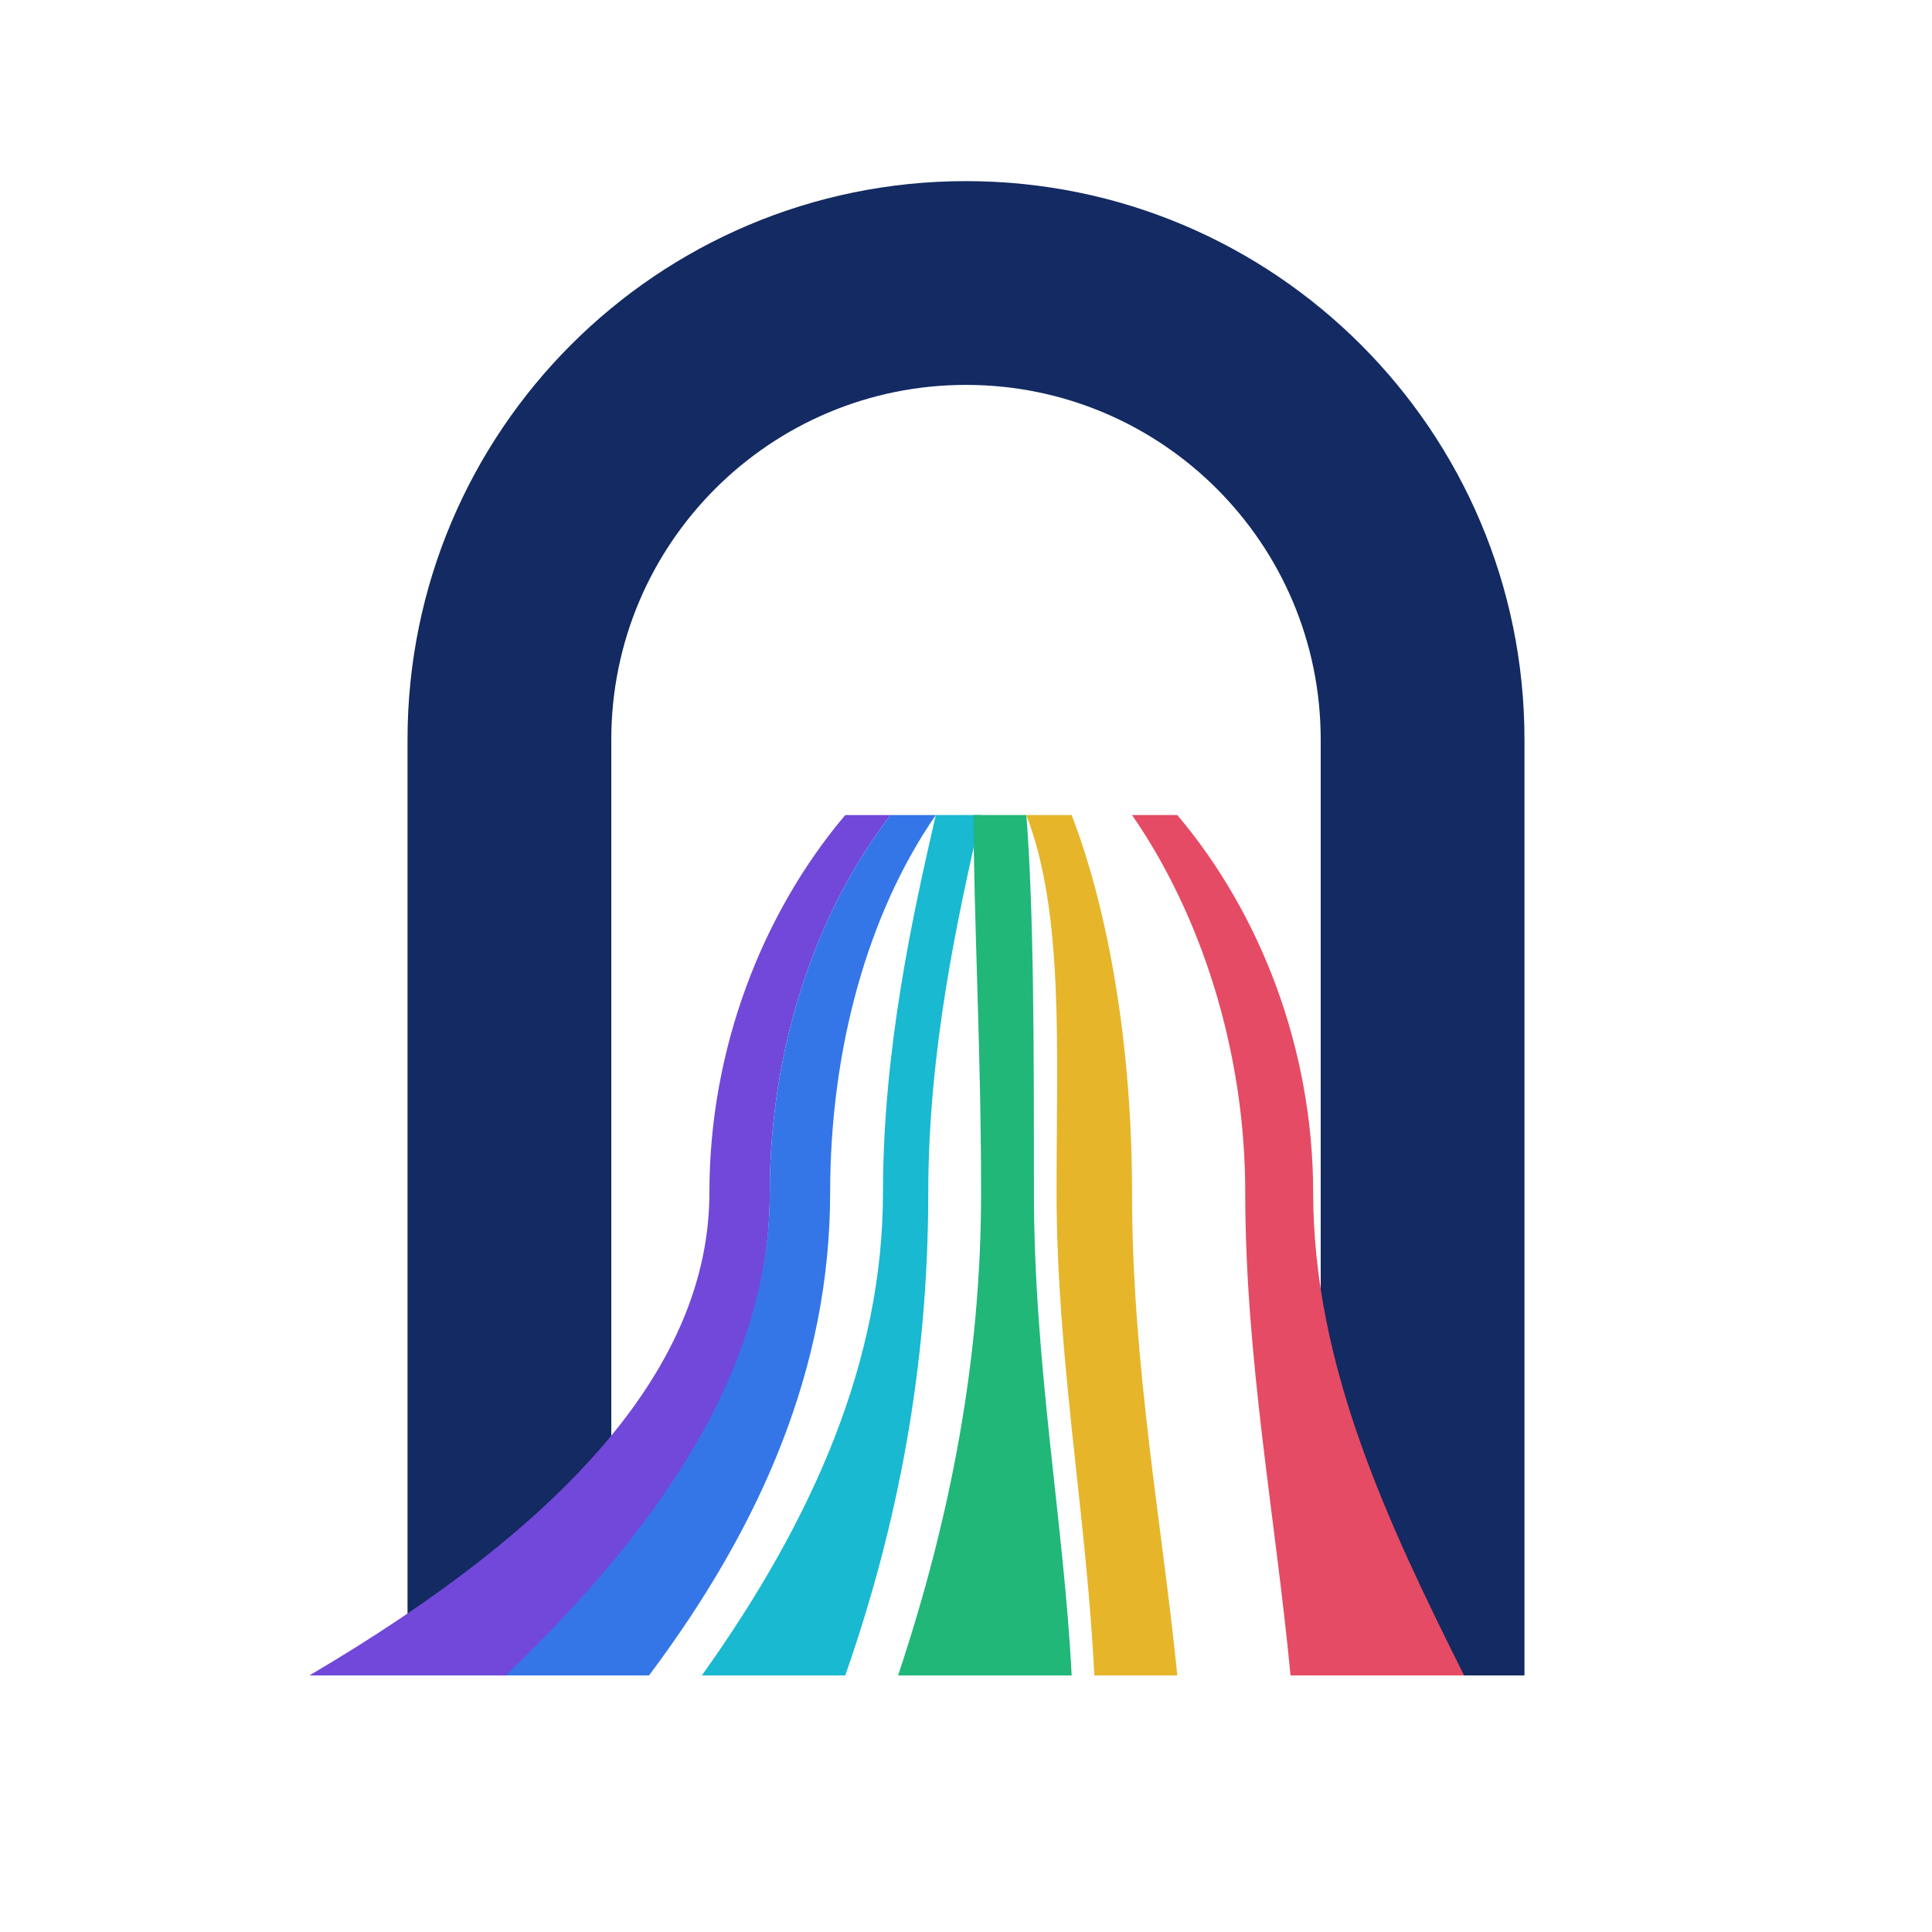
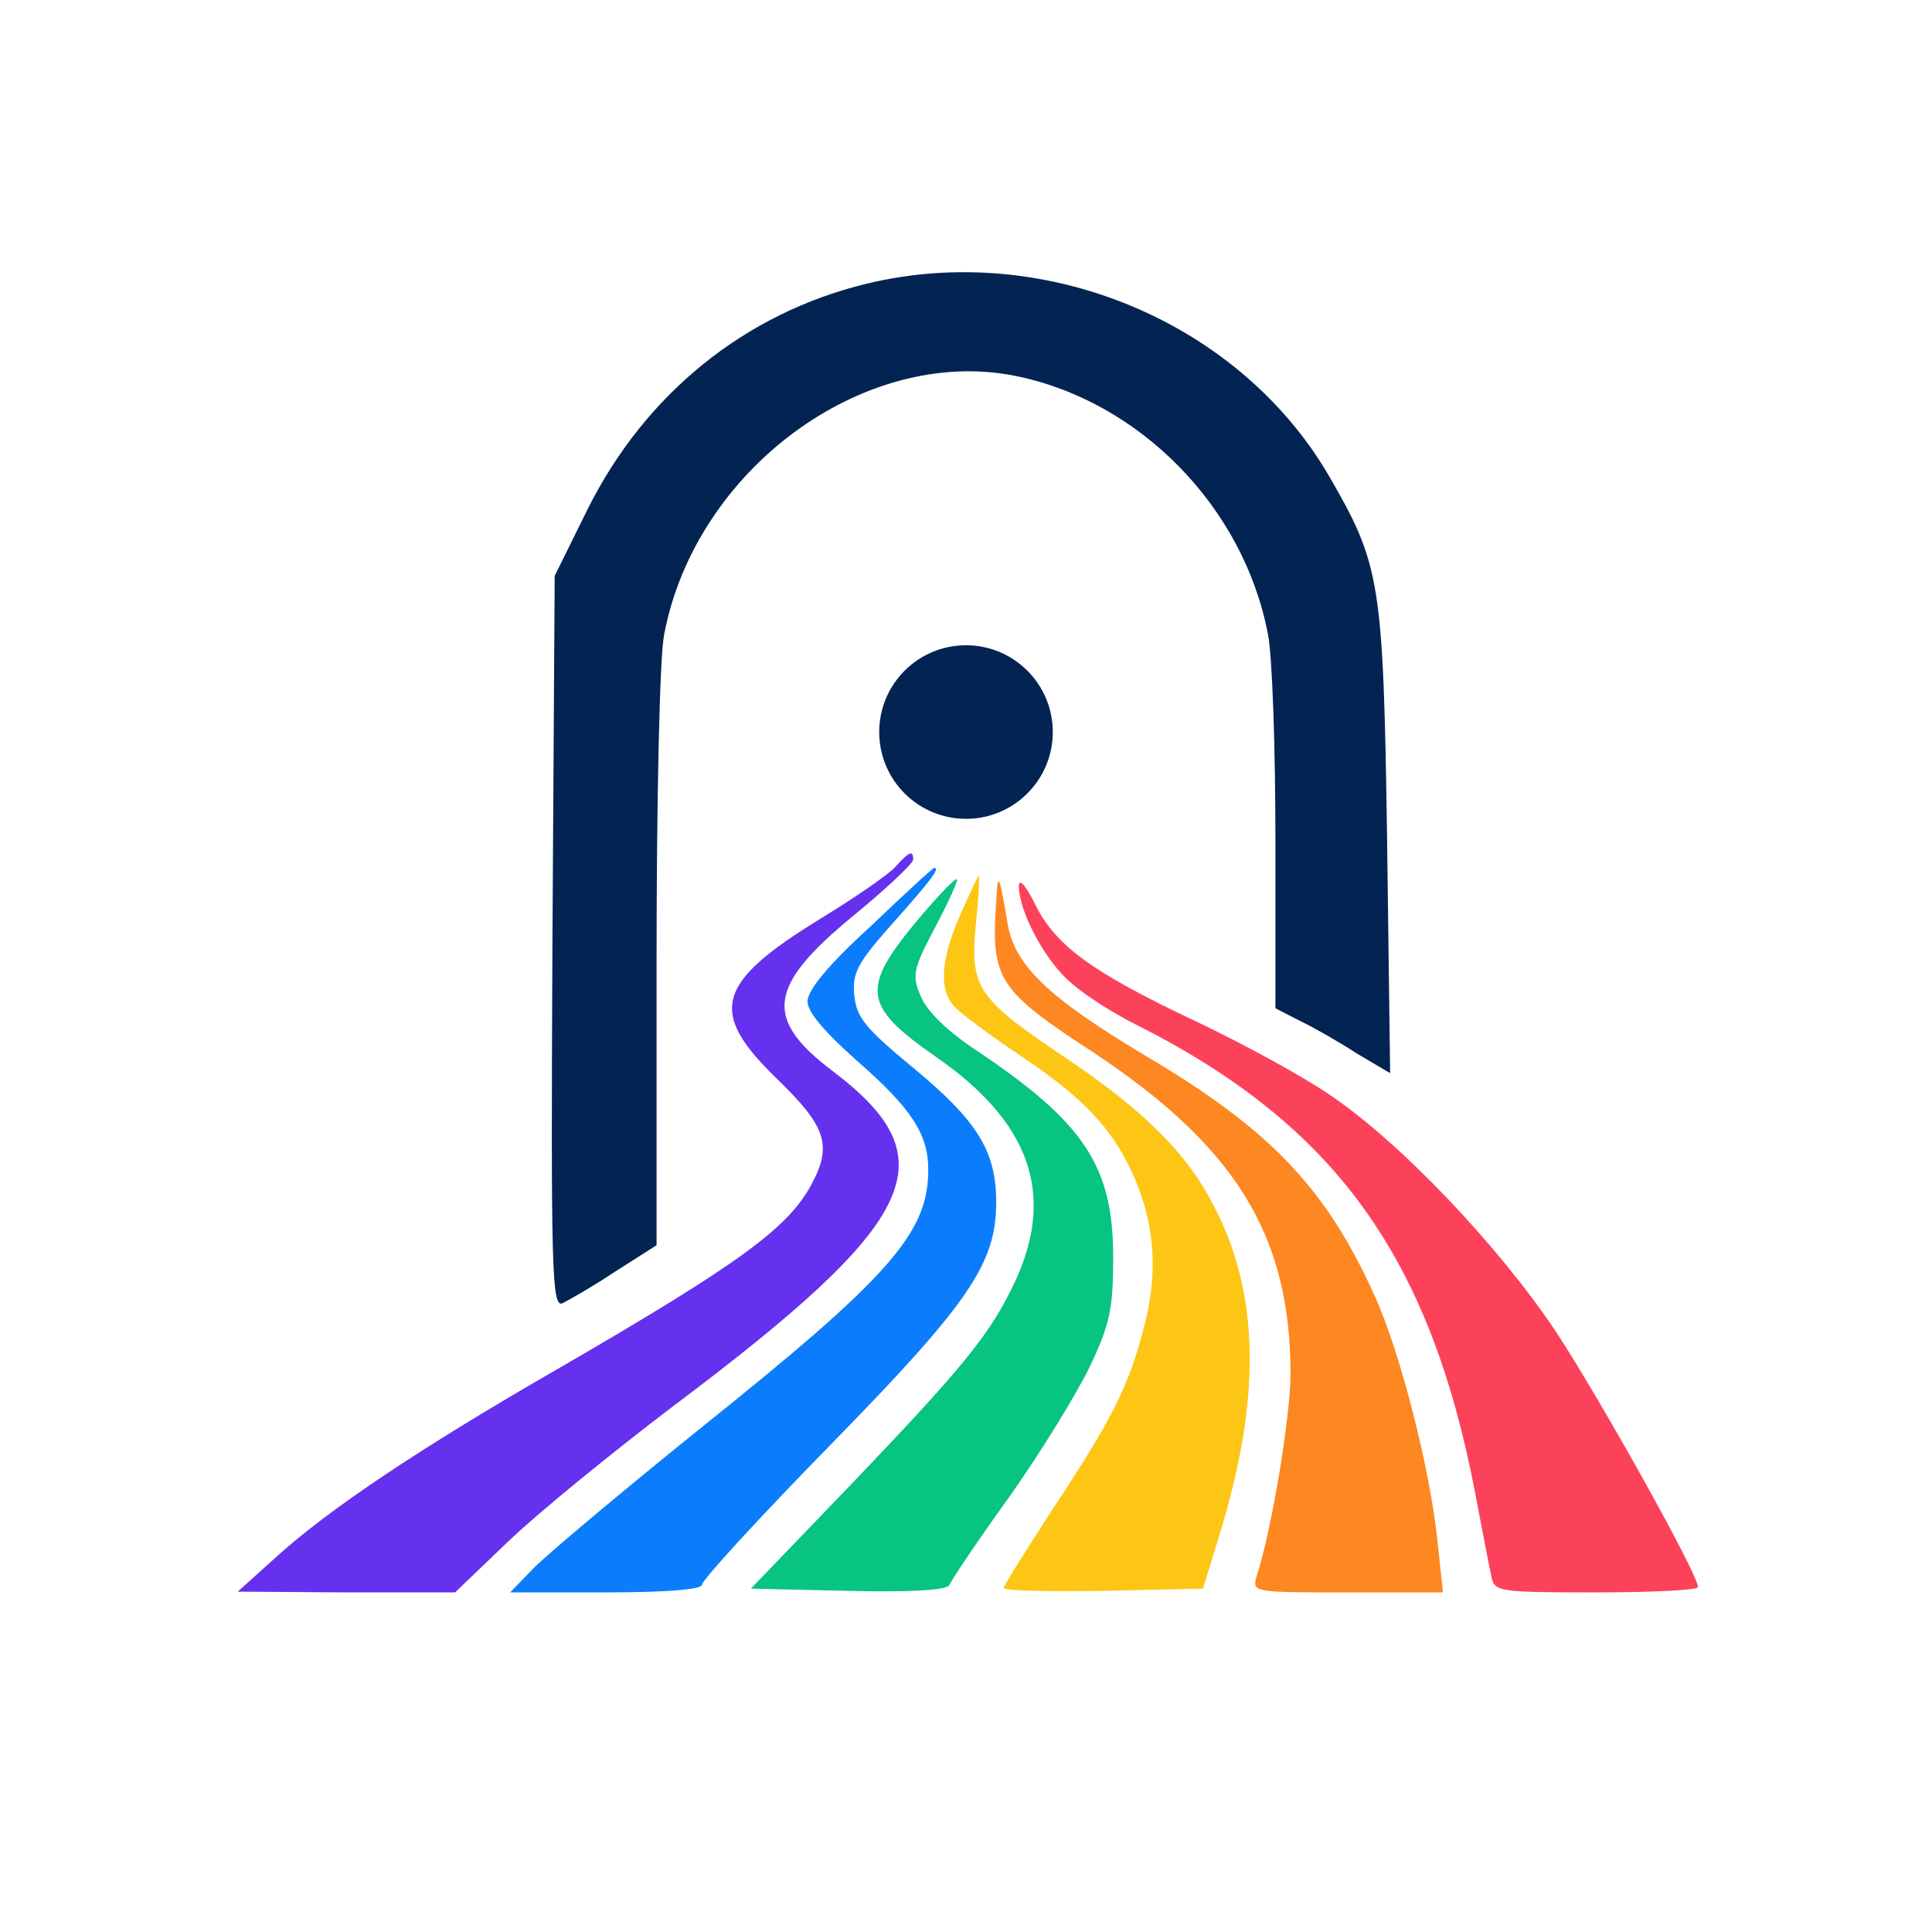
<svg xmlns="http://www.w3.org/2000/svg" viewBox="0 0 256 256" role="img" aria-labelledby="title desc">
-   <path d="M54 222V98a74 74 0 0 1 148 0v124h-27V98a47 47 0 0 0-94 0v124z" fill="#132A62" />
-   <path fill="#7148D9" d="M41 222C75 202 94 181 94 158c0-19 7-37 18-50h6c-10 13-16 31-16 50 0 23-13 44-35 64z" />
-   <path fill="#3476E8" d="M67 222c22-21 35-42 35-64 0-19 6-37 16-50h6c-9 13-14 31-14 50 0 23-9 44-24 64z" />
-   <path fill="#18B9D1" d="M93 222c15-21 24-42 24-64 0-19 4-37 7-50h6c-3 13-7 31-7 50 0 23-4 44-11 64z" />
-   <path fill="#20B779" d="M119 222c7-21 11-42 11-64 0-19-1-37-1-50h7c1 13 1 31 1 50 0 23 4 44 5 64z" />
-   <path fill="#E6B52A" d="M145 222c-1-21-5-42-5-64 0-19 1-37-4-50h6c5 13 8 31 8 50 0 23 4 44 6 64z" />
-   <path fill="#E54B64" d="M171 222c-2-21-6-42-6-64 0-19-6-37-15-50h6c11 13 18 31 18 50 0 23 10 44 20 64z" />
+   <g transform="translate(0,256) scale(0.1,-0.1)">
+     <path fill="#032353" d="M1148 2184 c-161 -39 -293 -146 -369 -298 l-44 -89 -3 -485 c-2 -432 -1 -484 13 -479 8 4 40 22 70 42 l55 35 0 379 c0 208 4 401 10 430 41 218 264 383 465 343 165 -33 303 -174 335 -342 6 -29 10 -153 10 -275 l0 -221 33 -17 c17 -8 52 -28 75 -43 l44 -26 -4 308 c-5 346 -9 366 -78 485 -120 204 -377 310 -612 253z" />
+   </g>
+   <g transform="translate(0,256) scale(0.1,-0.1)">
+     <path fill="#6531EF" d="M1186 1411 c-9 -10 -54 -41 -100 -69 -138 -85 -148 -123 -56 -212 64 -62 73 -87 46 -138 -31 -59 -96 -106 -332 -243 -188 -108 -310 -190 -379 -253 l-50 -45 144 -1 144 0 72 69 c40 38 137 117 216 177 329 247 367 328 212 445 -91 69 -86 112 27 205 44 36 80 70 80 75 0 13 -5 11 -24 -10z" />
+   </g>
+   <g transform="translate(0,256) scale(0.1,-0.1)">
+     <path fill="#0B7DFC" d="M1153 1332 c-55 -50 -83 -84 -83 -99 0 -14 23 -41 66 -79 72 -63 94 -97 94 -144 0 -84 -51 -142 -305 -345 -104 -84 -203 -167 -219 -184 l-30 -31 127 0 c81 0 127 4 127 10 0 6 76 89 169 184 186 190 221 242 221 323 0 68 -25 108 -111 179 -63 52 -74 66 -77 95 -3 31 5 44 53 98 49 55 61 71 53 71 -2 0 -40 -35 -85 -78z" />
+   </g>
+   <g transform="translate(0,256) scale(0.1,-0.1)">
+     <path fill="#07C480" d="M1221 1347 c-82 -97 -79 -119 20 -188 124 -86 157 -181 105 -295 -33 -71 -67 -113 -226 -279 l-125 -130 130 -3 c82 -2 131 1 133 8 2 5 37 58 79 116 41 58 89 136 107 173 27 57 31 77 31 146 0 120 -39 178 -181 273 -38 25 -66 52 -74 72 -12 28 -10 36 19 91 18 34 31 63 29 64 -2 2 -23 -20 -47 -48z" />
+   </g>
+   <g transform="translate(0,256) scale(0.1,-0.1)">
+     <path fill="#FDC614" d="M1272 1347 c-25 -58 -28 -96 -9 -119 6 -8 46 -38 88 -66 85 -57 123 -97 151 -160 28 -63 33 -128 14 -200 -20 -78 -42 -122 -122 -243 -35 -54 -64 -100 -64 -103 0 -4 59 -5 132 -4 l132 3 23 75 c54 177 52 314 -7 429 -36 72 -93 129 -202 202 -113 76 -123 91 -115 174 4 36 5 65 4 65 -1 0 -12 -24 -25 -53z" />
+   </g>
+   <g transform="translate(0,256) scale(0.1,-0.1)">
+     <path fill="#FD8720" d="M1320 1365 c-7 -102 2 -117 128 -199 189 -125 262 -243 262 -426 0 -57 -25 -208 -45 -269 -6 -21 -4 -21 120 -21 l127 0 -7 66 c-10 98 -50 254 -84 328 -64 142 -139 220 -303 317 -129 77 -174 120 -183 176 -11 66 -13 69 -15 28z" />
+   </g>
+   <g transform="translate(0,256) scale(0.1,-0.1)">
+     <path fill="#FC425B" d="M1350 1385 c1 -35 36 -100 70 -128 18 -16 56 -40 84 -54 265 -133 391 -308 451 -623 9 -47 18 -95 21 -108 4 -21 7 -22 139 -22 74 0 135 3 135 7 0 17 -129 248 -188 338 -76 114 -207 252 -301 315 -35 24 -114 67 -175 96 -140 66 -187 101 -214 155 -14 28 -22 36 -22 24z" />
+   </g>
+   <circle cx="128" cy="97" r="11.5" fill="#032353" />
</svg>
